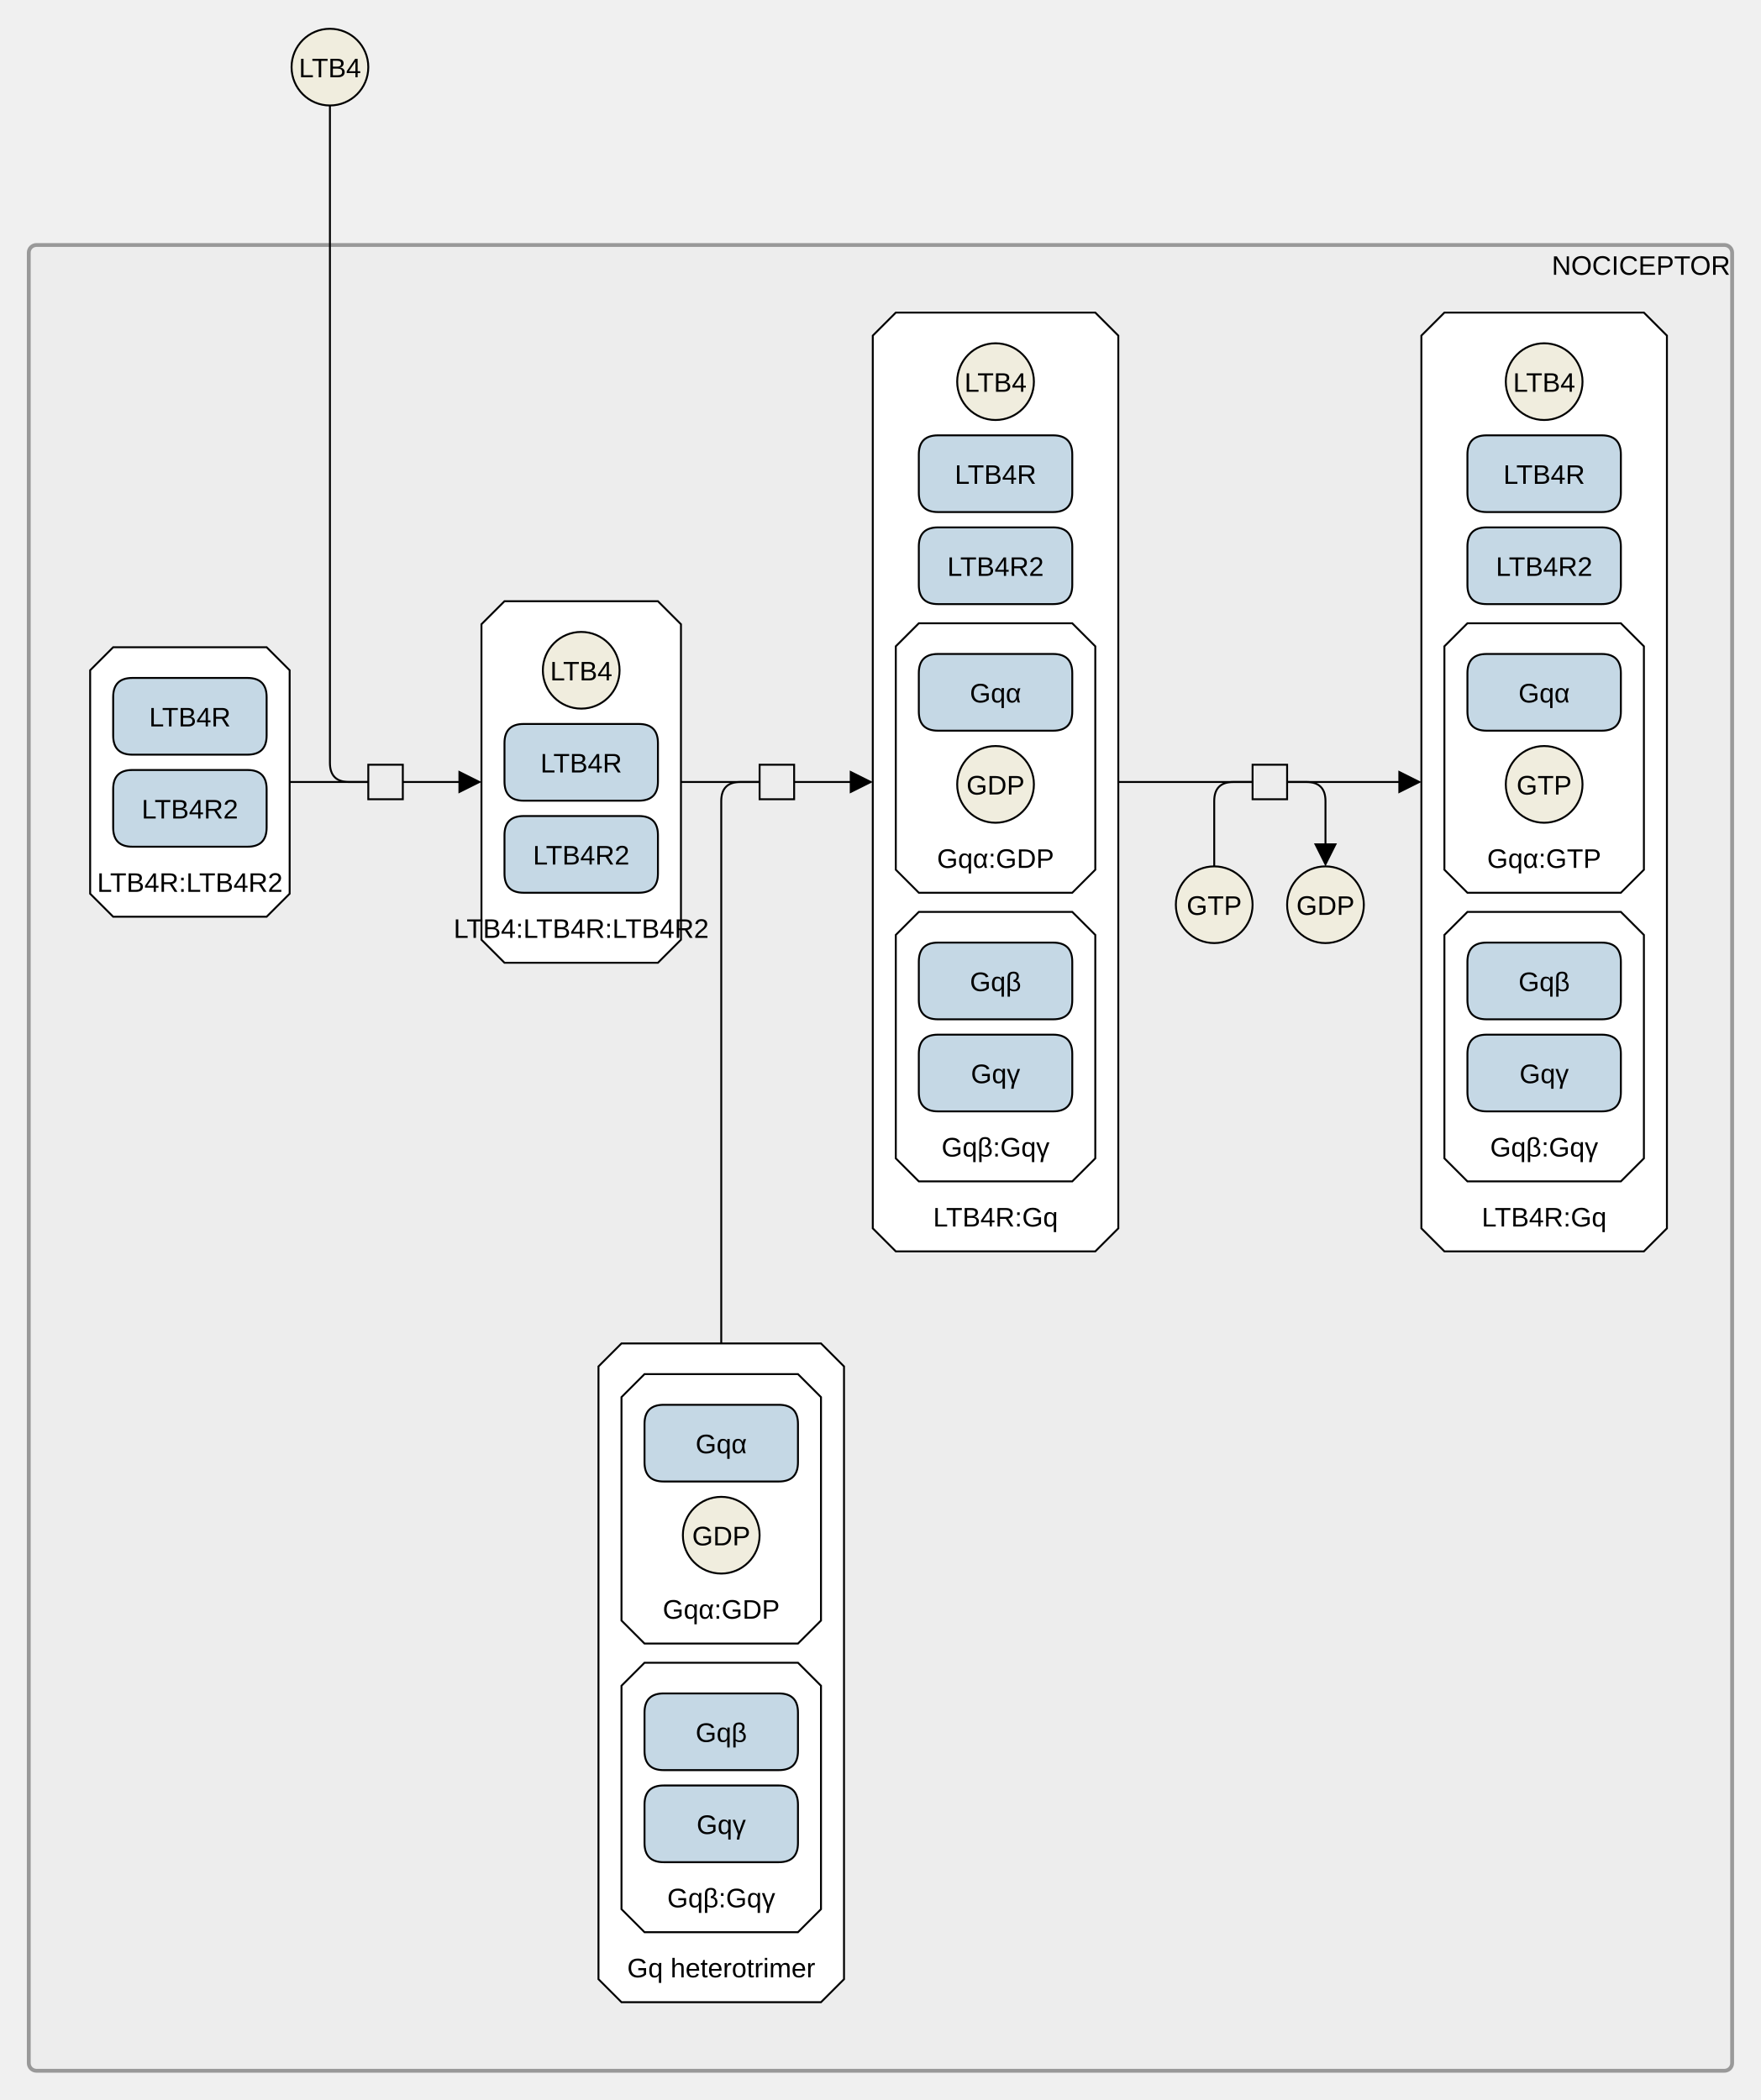
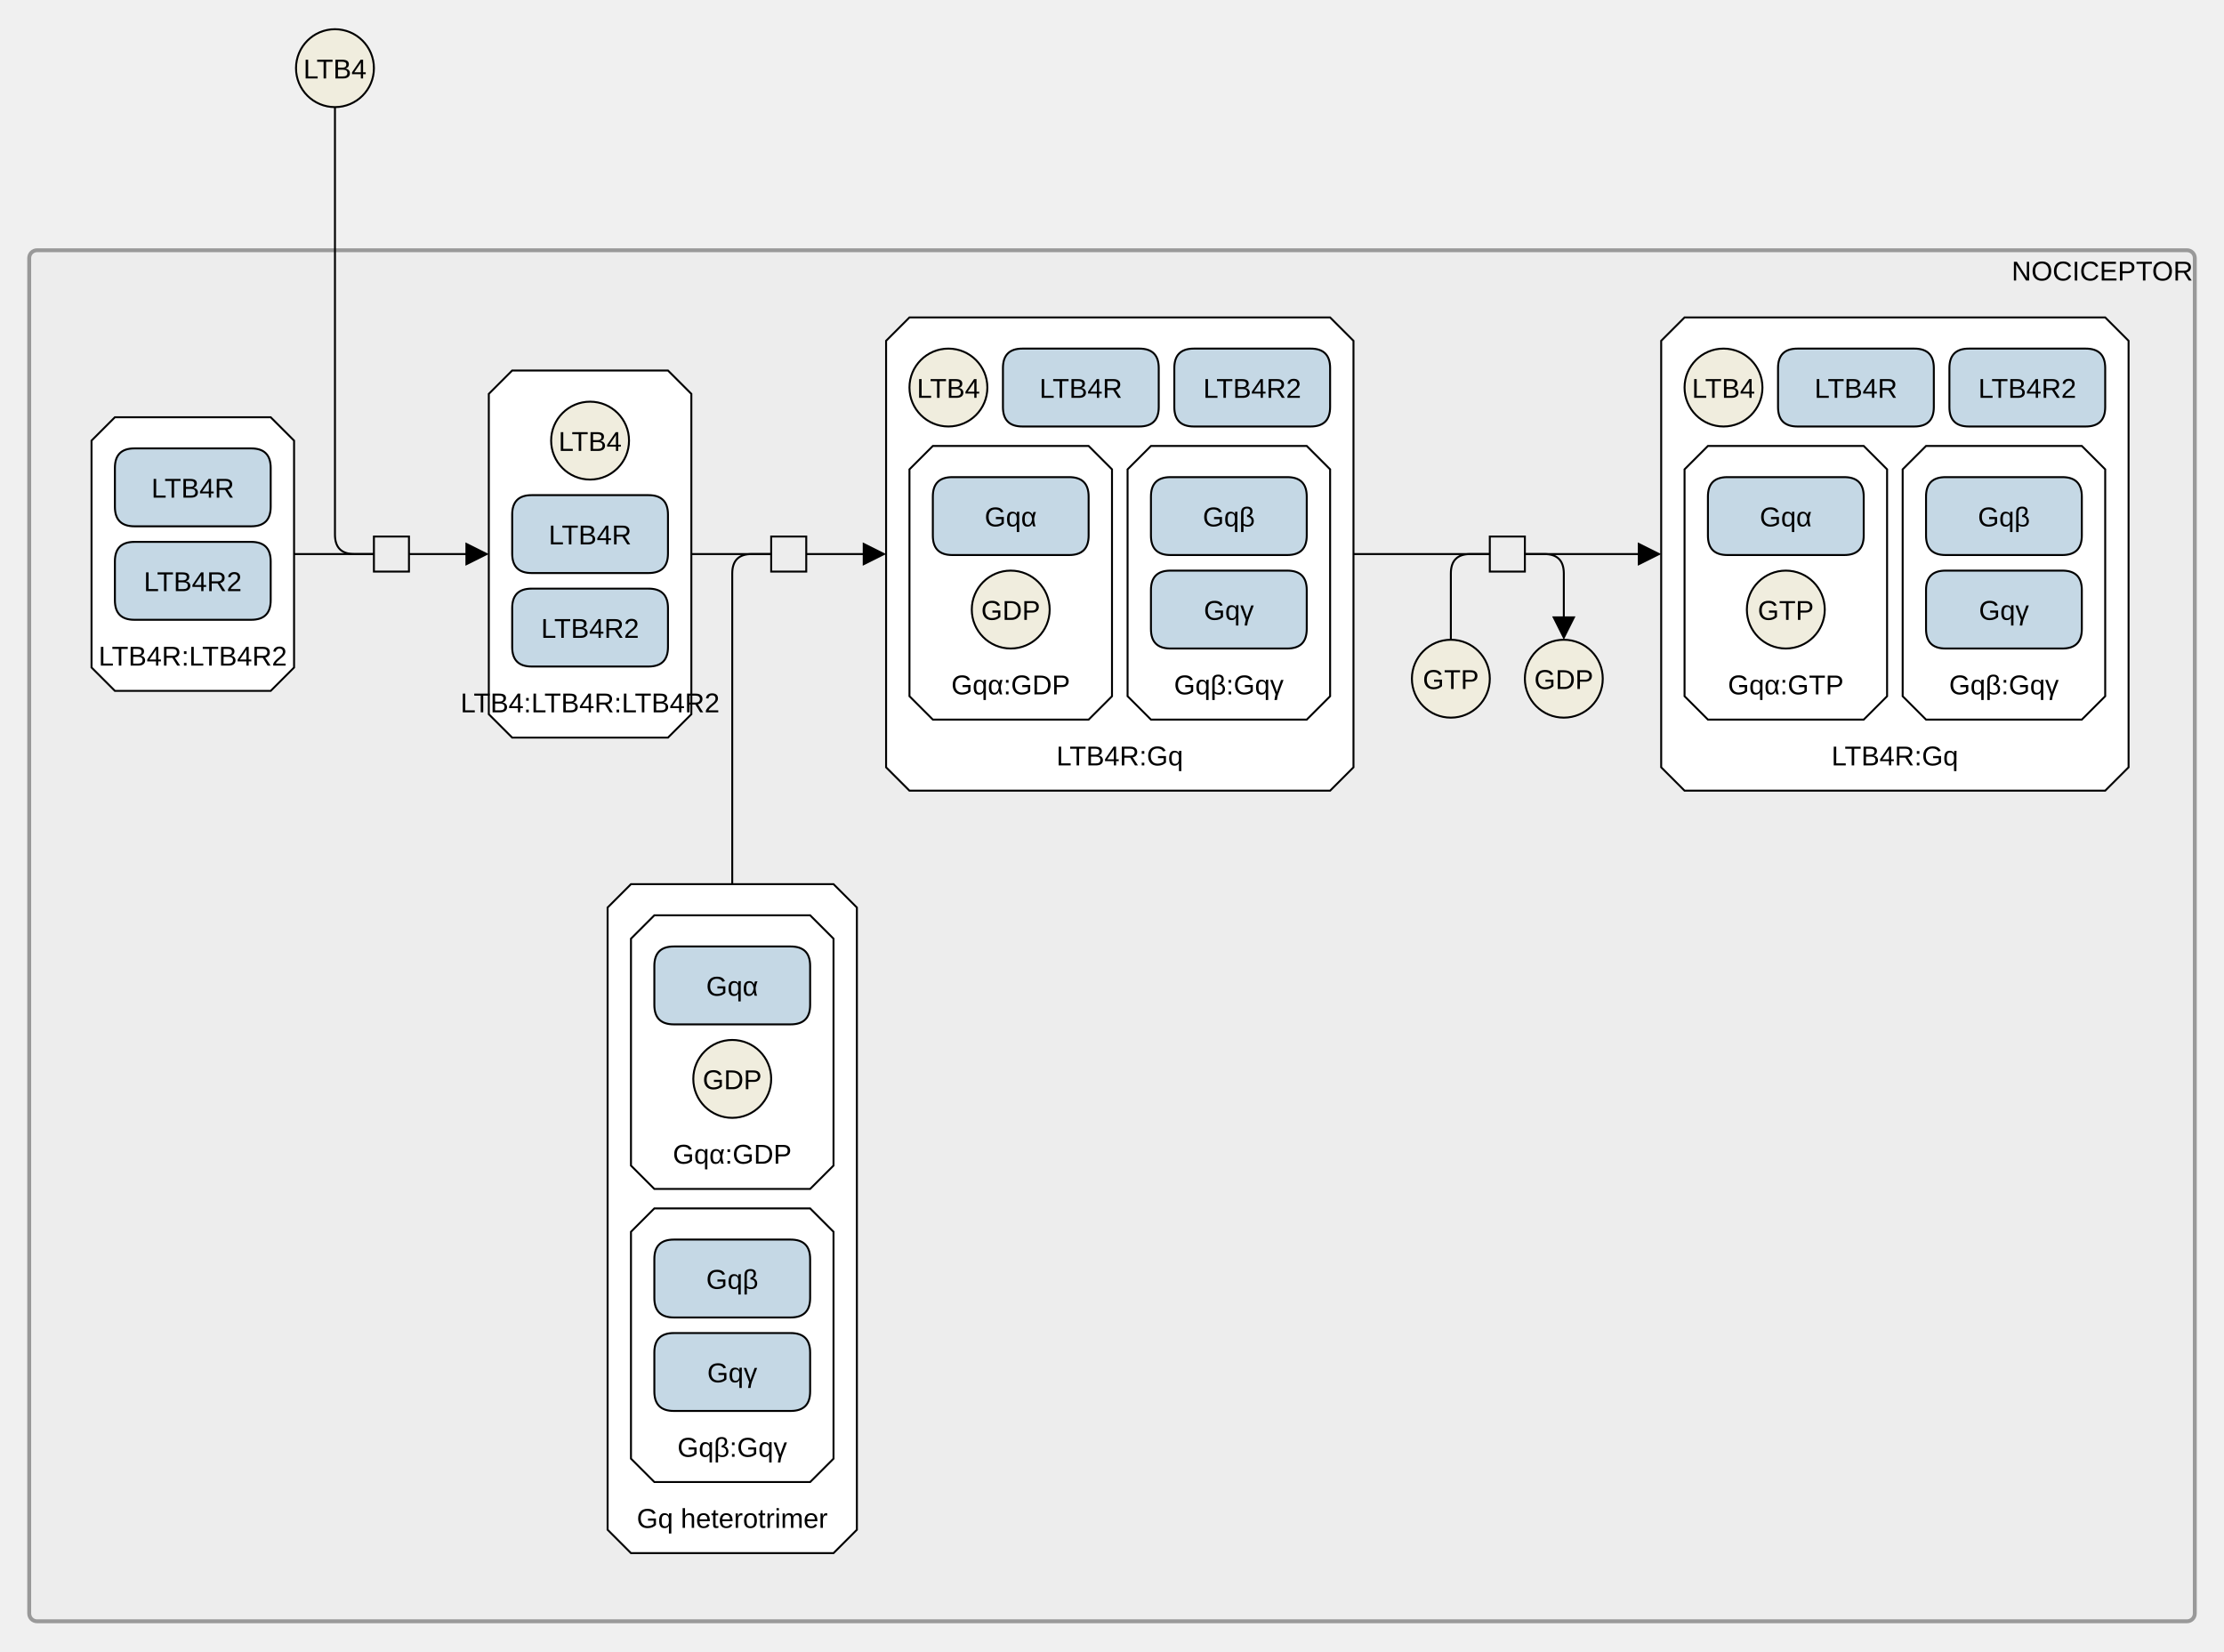
- <svg xmlns="http://www.w3.org/2000/svg" width="918" height="1095" viewBox="0 0 918 1095" stroke-linecap="butt" stroke-miterlimit="10">
+ <svg xmlns="http://www.w3.org/2000/svg" width="1142" height="848" viewBox="0 0 1142 848" stroke-linecap="butt" stroke-miterlimit="10">
  <g transform="translate(-25,-25)">
-     <path d="M40 156.75 C40 154.541 41.791 152.75 44 152.75 L924 152.75 C926.209 152.75 928 154.541 928 156.75 L928 1100.75 C928 1102.959 926.209 1104.75 924 1104.75 L44 1104.75 C41.791 1104.75 40 1102.959 40 1100.75 Z" fill="#999999" fill-opacity="0.031" stroke="none" />
-     <path d="M40 156.75 C40 154.541 41.791 152.75 44 152.75 L924 152.75 C926.209 152.75 928 154.541 928 156.75 L928 1100.75 C928 1102.959 926.209 1104.75 924 1104.75 L44 1104.75 C41.791 1104.75 40 1102.959 40 1100.75 Z" fill="none" stroke="#999999" stroke-width="2" />
-     <text x="880.5" y="168.291" text-anchor="middle" font-family="'Dialog', Arial, Helvetica, sans-serif" font-size="14" fill="#000000" stroke="none" xml:space="preserve">NOCICEPTOR</text>
-     <path d="M778 188 L882 188 L894 200 L894 665.5 L882 677.5 L778 677.5 L766 665.5 L766 200 Z" fill="#FFFFFF" stroke="none" />
-     <path d="M778 188 L882 188 L894 200 L894 665.5 L882 677.5 L778 677.5 L766 665.5 L766 200 Z" fill="none" stroke="#000000" />
-     <text x="830" y="664.541" text-anchor="middle" font-family="'Dialog', Arial, Helvetica, sans-serif" font-size="14" fill="#000000" stroke="none" xml:space="preserve">LTB4R:Gq</text>
-     <path d="M790 262 Q790 252 800 252 L860 252 Q870 252 870 262 L870 282 Q870 292 860 292 L800 292 Q790 292 790 282 Z" fill="#C5D8E5" stroke="none" />
-     <path d="M790 262 Q790 252 800 252 L860 252 Q870 252 870 262 L870 282 Q870 292 860 292 L800 292 Q790 292 790 282 Z" fill="none" stroke="#000000" />
-     <text x="830" y="277.291" text-anchor="middle" font-family="'Dialog', Arial, Helvetica, sans-serif" font-size="14" fill="#000000" stroke="none" xml:space="preserve">LTB4R</text>
-     <path d="M790 310 Q790 300 800 300 L860 300 Q870 300 870 310 L870 330 Q870 340 860 340 L800 340 Q790 340 790 330 Z" fill="#C5D8E5" stroke="none" />
-     <path d="M790 310 Q790 300 800 300 L860 300 Q870 300 870 310 L870 330 Q870 340 860 340 L800 340 Q790 340 790 330 Z" fill="none" stroke="#000000" />
-     <text x="830" y="325.291" text-anchor="middle" font-family="'Dialog', Arial, Helvetica, sans-serif" font-size="14" fill="#000000" stroke="none" xml:space="preserve">LTB4R2</text>
-     <path d="M810 224 C810 212.954 818.954 204 830 204 L830 204 C841.046 204 850 212.954 850 224 L850 224 C850 235.046 841.046 244 830 244 L830 244 C818.954 244 810 235.046 810 224 Z" fill="#F0EDDE" stroke="none" />
-     <path d="M810 224 C810 212.954 818.954 204 830 204 L830 204 C841.046 204 850 212.954 850 224 L850 224 C850 235.046 841.046 244 830 244 L830 244 C818.954 244 810 235.046 810 224 Z" fill="none" stroke="#000000" />
-     <text x="830" y="229.291" text-anchor="middle" font-family="'Dialog', Arial, Helvetica, sans-serif" font-size="14" fill="#000000" stroke="none" xml:space="preserve">LTB4</text>
-     <path d="M790 500.5 L870 500.5 L882 512.5 L882 629 L870 641 L790 641 L778 629 L778 512.5 Z" fill="#FFFFFF" stroke="none" />
-     <path d="M790 500.5 L870 500.5 L882 512.5 L882 629 L870 641 L790 641 L778 629 L778 512.5 Z" fill="none" stroke="#000000" />
-     <text x="830" y="628.041" text-anchor="middle" font-family="'Dialog', Arial, Helvetica, sans-serif" font-size="14" fill="#000000" stroke="none" xml:space="preserve">Gqβ:Gqγ</text>
-     <path d="M790 526.5 Q790 516.5 800 516.5 L860 516.5 Q870 516.5 870 526.5 L870 546.5 Q870 556.5 860 556.5 L800 556.5 Q790 556.5 790 546.5 Z" fill="#C5D8E5" stroke="none" />
-     <path d="M790 526.5 Q790 516.5 800 516.5 L860 516.5 Q870 516.5 870 526.5 L870 546.5 Q870 556.5 860 556.5 L800 556.5 Q790 556.5 790 546.5 Z" fill="none" stroke="#000000" />
-     <text x="830" y="541.791" text-anchor="middle" font-family="'Dialog', Arial, Helvetica, sans-serif" font-size="14" fill="#000000" stroke="none" xml:space="preserve">Gqβ</text>
-     <path d="M790 574.5 Q790 564.5 800 564.5 L860 564.5 Q870 564.5 870 574.5 L870 594.5 Q870 604.5 860 604.5 L800 604.5 Q790 604.5 790 594.5 Z" fill="#C5D8E5" stroke="none" />
-     <path d="M790 574.5 Q790 564.5 800 564.5 L860 564.5 Q870 564.5 870 574.5 L870 594.5 Q870 604.5 860 604.5 L800 604.5 Q790 604.5 790 594.5 Z" fill="none" stroke="#000000" />
-     <text x="830" y="589.791" text-anchor="middle" font-family="'Dialog', Arial, Helvetica, sans-serif" font-size="14" fill="#000000" stroke="none" xml:space="preserve">Gqγ</text>
-     <path d="M790 350 L870 350 L882 362 L882 478.5 L870 490.5 L790 490.5 L778 478.5 L778 362 Z" fill="#FFFFFF" stroke="none" />
-     <path d="M790 350 L870 350 L882 362 L882 478.5 L870 490.5 L790 490.5 L778 478.5 L778 362 Z" fill="none" stroke="#000000" />
-     <text x="830" y="477.541" text-anchor="middle" font-family="'Dialog', Arial, Helvetica, sans-serif" font-size="14" fill="#000000" stroke="none" xml:space="preserve">Gqα:GTP</text>
-     <path d="M790 376 Q790 366 800 366 L860 366 Q870 366 870 376 L870 396 Q870 406 860 406 L800 406 Q790 406 790 396 Z" fill="#C5D8E5" stroke="none" />
-     <path d="M790 376 Q790 366 800 366 L860 366 Q870 366 870 376 L870 396 Q870 406 860 406 L800 406 Q790 406 790 396 Z" fill="none" stroke="#000000" />
-     <text x="830" y="391.291" text-anchor="middle" font-family="'Dialog', Arial, Helvetica, sans-serif" font-size="14" fill="#000000" stroke="none" xml:space="preserve">Gqα</text>
-     <path d="M810 434 C810 422.954 818.954 414 830 414 L830 414 C841.046 414 850 422.954 850 434 L850 434 C850 445.046 841.046 454 830 454 L830 454 C818.954 454 810 445.046 810 434 Z" fill="#F0EDDE" stroke="none" />
-     <path d="M810 434 C810 422.954 818.954 414 830 414 L830 414 C841.046 414 850 422.954 850 434 L850 434 C850 445.046 841.046 454 830 454 L830 454 C818.954 454 810 445.046 810 434 Z" fill="none" stroke="#000000" />
-     <text x="830" y="439.291" text-anchor="middle" font-family="'Dialog', Arial, Helvetica, sans-serif" font-size="14" fill="#000000" stroke="none" xml:space="preserve">GTP</text>
-     <path d="M492 188 L596 188 L608 200 L608 665.5 L596 677.5 L492 677.5 L480 665.5 L480 200 Z" fill="#FFFFFF" stroke="none" />
-     <path d="M492 188 L596 188 L608 200 L608 665.5 L596 677.5 L492 677.5 L480 665.5 L480 200 Z" fill="none" stroke="#000000" />
-     <text x="544" y="664.541" text-anchor="middle" font-family="'Dialog', Arial, Helvetica, sans-serif" font-size="14" fill="#000000" stroke="none" xml:space="preserve">LTB4R:Gq</text>
-     <path d="M504 262 Q504 252 514 252 L574 252 Q584 252 584 262 L584 282 Q584 292 574 292 L514 292 Q504 292 504 282 Z" fill="#C5D8E5" stroke="none" />
-     <path d="M504 262 Q504 252 514 252 L574 252 Q584 252 584 262 L584 282 Q584 292 574 292 L514 292 Q504 292 504 282 Z" fill="none" stroke="#000000" />
-     <text x="544" y="277.291" text-anchor="middle" font-family="'Dialog', Arial, Helvetica, sans-serif" font-size="14" fill="#000000" stroke="none" xml:space="preserve">LTB4R</text>
-     <path d="M504 310 Q504 300 514 300 L574 300 Q584 300 584 310 L584 330 Q584 340 574 340 L514 340 Q504 340 504 330 Z" fill="#C5D8E5" stroke="none" />
-     <path d="M504 310 Q504 300 514 300 L574 300 Q584 300 584 310 L584 330 Q584 340 574 340 L514 340 Q504 340 504 330 Z" fill="none" stroke="#000000" />
-     <text x="544" y="325.291" text-anchor="middle" font-family="'Dialog', Arial, Helvetica, sans-serif" font-size="14" fill="#000000" stroke="none" xml:space="preserve">LTB4R2</text>
-     <path d="M524 224 C524 212.954 532.954 204 544 204 L544 204 C555.046 204 564 212.954 564 224 L564 224 C564 235.046 555.046 244 544 244 L544 244 C532.954 244 524 235.046 524 224 Z" fill="#F0EDDE" stroke="none" />
-     <path d="M524 224 C524 212.954 532.954 204 544 204 L544 204 C555.046 204 564 212.954 564 224 L564 224 C564 235.046 555.046 244 544 244 L544 244 C532.954 244 524 235.046 524 224 Z" fill="none" stroke="#000000" />
-     <text x="544" y="229.291" text-anchor="middle" font-family="'Dialog', Arial, Helvetica, sans-serif" font-size="14" fill="#000000" stroke="none" xml:space="preserve">LTB4</text>
-     <path d="M504 350 L584 350 L596 362 L596 478.5 L584 490.5 L504 490.5 L492 478.5 L492 362 Z" fill="#FFFFFF" stroke="none" />
-     <path d="M504 350 L584 350 L596 362 L596 478.5 L584 490.5 L504 490.5 L492 478.5 L492 362 Z" fill="none" stroke="#000000" />
-     <text x="544" y="477.541" text-anchor="middle" font-family="'Dialog', Arial, Helvetica, sans-serif" font-size="14" fill="#000000" stroke="none" xml:space="preserve">Gqα:GDP</text>
-     <path d="M504 376 Q504 366 514 366 L574 366 Q584 366 584 376 L584 396 Q584 406 574 406 L514 406 Q504 406 504 396 Z" fill="#C5D8E5" stroke="none" />
-     <path d="M504 376 Q504 366 514 366 L574 366 Q584 366 584 376 L584 396 Q584 406 574 406 L514 406 Q504 406 504 396 Z" fill="none" stroke="#000000" />
-     <text x="544" y="391.291" text-anchor="middle" font-family="'Dialog', Arial, Helvetica, sans-serif" font-size="14" fill="#000000" stroke="none" xml:space="preserve">Gqα</text>
-     <path d="M524 434 C524 422.954 532.954 414 544 414 L544 414 C555.046 414 564 422.954 564 434 L564 434 C564 445.046 555.046 454 544 454 L544 454 C532.954 454 524 445.046 524 434 Z" fill="#F0EDDE" stroke="none" />
-     <path d="M524 434 C524 422.954 532.954 414 544 414 L544 414 C555.046 414 564 422.954 564 434 L564 434 C564 445.046 555.046 454 544 454 L544 454 C532.954 454 524 445.046 524 434 Z" fill="none" stroke="#000000" />
-     <text x="544" y="439.291" text-anchor="middle" font-family="'Dialog', Arial, Helvetica, sans-serif" font-size="14" fill="#000000" stroke="none" xml:space="preserve">GDP</text>
-     <path d="M504 500.5 L584 500.5 L596 512.5 L596 629 L584 641 L504 641 L492 629 L492 512.5 Z" fill="#FFFFFF" stroke="none" />
-     <path d="M504 500.5 L584 500.5 L596 512.5 L596 629 L584 641 L504 641 L492 629 L492 512.5 Z" fill="none" stroke="#000000" />
-     <text x="544" y="628.041" text-anchor="middle" font-family="'Dialog', Arial, Helvetica, sans-serif" font-size="14" fill="#000000" stroke="none" xml:space="preserve">Gqβ:Gqγ</text>
-     <path d="M504 526.5 Q504 516.5 514 516.5 L574 516.5 Q584 516.5 584 526.5 L584 546.5 Q584 556.5 574 556.5 L514 556.5 Q504 556.5 504 546.5 Z" fill="#C5D8E5" stroke="none" />
-     <path d="M504 526.5 Q504 516.5 514 516.5 L574 516.5 Q584 516.5 584 526.5 L584 546.5 Q584 556.5 574 556.5 L514 556.5 Q504 556.5 504 546.5 Z" fill="none" stroke="#000000" />
-     <text x="544" y="541.791" text-anchor="middle" font-family="'Dialog', Arial, Helvetica, sans-serif" font-size="14" fill="#000000" stroke="none" xml:space="preserve">Gqβ</text>
-     <path d="M504 574.5 Q504 564.5 514 564.5 L574 564.5 Q584 564.5 584 574.5 L584 594.5 Q584 604.5 574 604.5 L514 604.5 Q504 604.5 504 594.5 Z" fill="#C5D8E5" stroke="none" />
-     <path d="M504 574.5 Q504 564.5 514 564.5 L574 564.5 Q584 564.5 584 574.5 L584 594.5 Q584 604.5 574 604.5 L514 604.5 Q504 604.5 504 594.5 Z" fill="none" stroke="#000000" />
-     <text x="544" y="589.791" text-anchor="middle" font-family="'Dialog', Arial, Helvetica, sans-serif" font-size="14" fill="#000000" stroke="none" xml:space="preserve">Gqγ</text>
-     <path d="M288 338.5 L368 338.5 L380 350.5 L380 515 L368 527 L288 527 L276 515 L276 350.5 Z" fill="#FFFFFF" stroke="none" />
-     <path d="M288 338.5 L368 338.5 L380 350.5 L380 515 L368 527 L288 527 L276 515 L276 350.5 Z" fill="none" stroke="#000000" />
-     <text x="328" y="514.041" text-anchor="middle" font-family="'Dialog', Arial, Helvetica, sans-serif" font-size="14" fill="#000000" stroke="none" xml:space="preserve">LTB4:LTB4R:LTB4R2</text>
-     <path d="M288 412.5 Q288 402.5 298 402.5 L358 402.5 Q368 402.5 368 412.5 L368 432.5 Q368 442.5 358 442.5 L298 442.5 Q288 442.5 288 432.5 Z" fill="#C5D8E5" stroke="none" />
-     <path d="M288 412.5 Q288 402.5 298 402.5 L358 402.5 Q368 402.5 368 412.5 L368 432.5 Q368 442.5 358 442.5 L298 442.5 Q288 442.5 288 432.5 Z" fill="none" stroke="#000000" />
-     <text x="328" y="427.791" text-anchor="middle" font-family="'Dialog', Arial, Helvetica, sans-serif" font-size="14" fill="#000000" stroke="none" xml:space="preserve">LTB4R</text>
-     <path d="M288 460.5 Q288 450.5 298 450.5 L358 450.5 Q368 450.5 368 460.5 L368 480.5 Q368 490.5 358 490.5 L298 490.5 Q288 490.5 288 480.5 Z" fill="#C5D8E5" stroke="none" />
-     <path d="M288 460.5 Q288 450.5 298 450.5 L358 450.5 Q368 450.5 368 460.5 L368 480.5 Q368 490.5 358 490.5 L298 490.5 Q288 490.5 288 480.5 Z" fill="none" stroke="#000000" />
-     <text x="328" y="475.791" text-anchor="middle" font-family="'Dialog', Arial, Helvetica, sans-serif" font-size="14" fill="#000000" stroke="none" xml:space="preserve">LTB4R2</text>
-     <path d="M308 374.5 C308 363.454 316.954 354.5 328 354.5 L328 354.5 C339.046 354.5 348 363.454 348 374.5 L348 374.5 C348 385.546 339.046 394.5 328 394.5 L328 394.5 C316.954 394.5 308 385.546 308 374.5 Z" fill="#F0EDDE" stroke="none" />
-     <path d="M308 374.5 C308 363.454 316.954 354.5 328 354.5 L328 354.5 C339.046 354.5 348 363.454 348 374.5 L348 374.5 C348 385.546 339.046 394.5 328 394.5 L328 394.5 C316.954 394.5 308 385.546 308 374.5 Z" fill="none" stroke="#000000" />
-     <text x="328" y="379.791" text-anchor="middle" font-family="'Dialog', Arial, Helvetica, sans-serif" font-size="14" fill="#000000" stroke="none" xml:space="preserve">LTB4</text>
-     <path d="M349 725.5 L453 725.5 L465 737.5 L465 1057 L453 1069 L349 1069 L337 1057 L337 737.5 Z" fill="#FFFFFF" stroke="none" />
-     <path d="M349 725.5 L453 725.5 L465 737.5 L465 1057 L453 1069 L349 1069 L337 1057 L337 737.5 Z" fill="none" stroke="#000000" />
-     <text x="401" y="1056.041" text-anchor="middle" font-family="'Dialog', Arial, Helvetica, sans-serif" font-size="14" fill="#000000" stroke="none" xml:space="preserve">Gq heterotrimer</text>
-     <path d="M361 892 L441 892 L453 904 L453 1020.5 L441 1032.5 L361 1032.5 L349 1020.5 L349 904 Z" fill="#FFFFFF" stroke="none" />
-     <path d="M361 892 L441 892 L453 904 L453 1020.5 L441 1032.5 L361 1032.5 L349 1020.5 L349 904 Z" fill="none" stroke="#000000" />
-     <text x="401" y="1019.541" text-anchor="middle" font-family="'Dialog', Arial, Helvetica, sans-serif" font-size="14" fill="#000000" stroke="none" xml:space="preserve">Gqβ:Gqγ</text>
-     <path d="M361 918 Q361 908 371 908 L431 908 Q441 908 441 918 L441 938 Q441 948 431 948 L371 948 Q361 948 361 938 Z" fill="#C5D8E5" stroke="none" />
-     <path d="M361 918 Q361 908 371 908 L431 908 Q441 908 441 918 L441 938 Q441 948 431 948 L371 948 Q361 948 361 938 Z" fill="none" stroke="#000000" />
-     <text x="401" y="933.291" text-anchor="middle" font-family="'Dialog', Arial, Helvetica, sans-serif" font-size="14" fill="#000000" stroke="none" xml:space="preserve">Gqβ</text>
-     <path d="M361 966 Q361 956 371 956 L431 956 Q441 956 441 966 L441 986 Q441 996 431 996 L371 996 Q361 996 361 986 Z" fill="#C5D8E5" stroke="none" />
-     <path d="M361 966 Q361 956 371 956 L431 956 Q441 956 441 966 L441 986 Q441 996 431 996 L371 996 Q361 996 361 986 Z" fill="none" stroke="#000000" />
-     <text x="401" y="981.291" text-anchor="middle" font-family="'Dialog', Arial, Helvetica, sans-serif" font-size="14" fill="#000000" stroke="none" xml:space="preserve">Gqγ</text>
-     <path d="M361 741.5 L441 741.5 L453 753.5 L453 870 L441 882 L361 882 L349 870 L349 753.5 Z" fill="#FFFFFF" stroke="none" />
-     <path d="M361 741.5 L441 741.5 L453 753.5 L453 870 L441 882 L361 882 L349 870 L349 753.5 Z" fill="none" stroke="#000000" />
-     <text x="401" y="869.041" text-anchor="middle" font-family="'Dialog', Arial, Helvetica, sans-serif" font-size="14" fill="#000000" stroke="none" xml:space="preserve">Gqα:GDP</text>
-     <path d="M361 767.5 Q361 757.5 371 757.5 L431 757.5 Q441 757.5 441 767.5 L441 787.5 Q441 797.5 431 797.5 L371 797.5 Q361 797.5 361 787.5 Z" fill="#C5D8E5" stroke="none" />
-     <path d="M361 767.5 Q361 757.5 371 757.5 L431 757.5 Q441 757.5 441 767.5 L441 787.5 Q441 797.5 431 797.5 L371 797.5 Q361 797.5 361 787.5 Z" fill="none" stroke="#000000" />
-     <text x="401" y="782.791" text-anchor="middle" font-family="'Dialog', Arial, Helvetica, sans-serif" font-size="14" fill="#000000" stroke="none" xml:space="preserve">Gqα</text>
-     <path d="M381 825.5 C381 814.454 389.954 805.5 401 805.5 L401 805.5 C412.046 805.5 421 814.454 421 825.5 L421 825.5 C421 836.546 412.046 845.5 401 845.5 L401 845.5 C389.954 845.5 381 836.546 381 825.5 Z" fill="#F0EDDE" stroke="none" />
-     <path d="M381 825.5 C381 814.454 389.954 805.5 401 805.5 L401 805.5 C412.046 805.5 421 814.454 421 825.5 L421 825.5 C421 836.546 412.046 845.5 401 845.5 L401 845.5 C389.954 845.5 381 836.546 381 825.5 Z" fill="none" stroke="#000000" />
-     <text x="401" y="830.791" text-anchor="middle" font-family="'Dialog', Arial, Helvetica, sans-serif" font-size="14" fill="#000000" stroke="none" xml:space="preserve">GDP</text>
-     <path d="M84 362.5 L164 362.5 L176 374.5 L176 491 L164 503 L84 503 L72 491 L72 374.5 Z" fill="#FFFFFF" stroke="none" />
-     <path d="M84 362.5 L164 362.5 L176 374.5 L176 491 L164 503 L84 503 L72 491 L72 374.5 Z" fill="none" stroke="#000000" />
-     <text x="124" y="490.041" text-anchor="middle" font-family="'Dialog', Arial, Helvetica, sans-serif" font-size="14" fill="#000000" stroke="none" xml:space="preserve">LTB4R:LTB4R2</text>
-     <path d="M84 388.5 Q84 378.5 94 378.5 L154 378.5 Q164 378.5 164 388.5 L164 408.5 Q164 418.5 154 418.5 L94 418.5 Q84 418.5 84 408.5 Z" fill="#C5D8E5" stroke="none" />
-     <path d="M84 388.5 Q84 378.5 94 378.5 L154 378.5 Q164 378.5 164 388.5 L164 408.5 Q164 418.5 154 418.5 L94 418.5 Q84 418.5 84 408.5 Z" fill="none" stroke="#000000" />
-     <text x="124" y="403.791" text-anchor="middle" font-family="'Dialog', Arial, Helvetica, sans-serif" font-size="14" fill="#000000" stroke="none" xml:space="preserve">LTB4R</text>
-     <path d="M84 436.5 Q84 426.5 94 426.5 L154 426.5 Q164 426.5 164 436.5 L164 456.5 Q164 466.5 154 466.5 L94 466.5 Q84 466.5 84 456.5 Z" fill="#C5D8E5" stroke="none" />
-     <path d="M84 436.5 Q84 426.5 94 426.5 L154 426.5 Q164 426.5 164 436.5 L164 456.5 Q164 466.5 154 466.5 L94 466.5 Q84 466.5 84 456.5 Z" fill="none" stroke="#000000" />
-     <text x="124" y="451.791" text-anchor="middle" font-family="'Dialog', Arial, Helvetica, sans-serif" font-size="14" fill="#000000" stroke="none" xml:space="preserve">LTB4R2</text>
-     <path d="M696 496.75 C696 485.704 704.954 476.75 716 476.75 L716 476.75 C727.046 476.75 736 485.704 736 496.75 L736 496.75 C736 507.796 727.046 516.75 716 516.75 L716 516.75 C704.954 516.75 696 507.796 696 496.75 Z" fill="#F0EDDE" stroke="none" />
-     <path d="M696 496.75 C696 485.704 704.954 476.75 716 476.75 L716 476.75 C727.046 476.75 736 485.704 736 496.75 L736 496.75 C736 507.796 727.046 516.75 716 516.75 L716 516.75 C704.954 516.75 696 507.796 696 496.75 Z" fill="none" stroke="#000000" />
-     <text x="716" y="502.041" text-anchor="middle" font-family="'Dialog', Arial, Helvetica, sans-serif" font-size="14" fill="#000000" stroke="none" xml:space="preserve">GDP</text>
-     <path d="M638 496.75 C638 485.704 646.954 476.75 658 476.75 L658 476.75 C669.046 476.75 678 485.704 678 496.75 L678 496.75 C678 507.796 669.046 516.75 658 516.75 L658 516.75 C646.954 516.75 638 507.796 638 496.75 Z" fill="#F0EDDE" stroke="none" />
-     <path d="M638 496.75 C638 485.704 646.954 476.75 658 476.75 L658 476.75 C669.046 476.75 678 485.704 678 496.75 L678 496.75 C678 507.796 669.046 516.75 658 516.75 L658 516.75 C646.954 516.75 638 507.796 638 496.75 Z" fill="none" stroke="#000000" />
-     <text x="658" y="502.041" text-anchor="middle" font-family="'Dialog', Arial, Helvetica, sans-serif" font-size="14" fill="#000000" stroke="none" xml:space="preserve">GTP</text>
-     <path d="M217 423.75 L235 423.75 L235 441.75 L217 441.75 Z" fill="none" stroke="#000000" />
-     <path d="M421 423.75 L439 423.75 L439 441.75 L421 441.75 Z" fill="none" stroke="#000000" />
-     <path d="M678 423.75 L696 423.75 L696 441.75 L678 441.75 Z" fill="none" stroke="#000000" />
+     <path d="M40 157.5 C40 155.291 41.791 153.5 44 153.5 L1148 153.5 C1150.209 153.5 1152 155.291 1152 157.5 L1152 853.5 C1152 855.709 1150.209 857.5 1148 857.5 L44 857.5 C41.791 857.5 40 855.709 40 853.5 Z" fill="#999999" fill-opacity="0.031" stroke="none" />
+     <path d="M40 157.5 C40 155.291 41.791 153.5 44 153.5 L1148 153.5 C1150.209 153.5 1152 155.291 1152 157.5 L1152 853.5 C1152 855.709 1150.209 857.5 1148 857.5 L44 857.5 C41.791 857.5 40 855.709 40 853.5 Z" fill="none" stroke="#999999" stroke-width="2" />
+     <text x="1104.5" y="169.041" text-anchor="middle" font-family="'Dialog', Arial, Helvetica, sans-serif" font-size="14" fill="#000000" stroke="none" xml:space="preserve">NOCICEPTOR</text>
+     <path d="M890 188 L1106 188 L1118 200 L1118 419 L1106 431 L890 431 L878 419 L878 200 Z" fill="#FFFFFF" stroke="none" />
+     <path d="M890 188 L1106 188 L1118 200 L1118 419 L1106 431 L890 431 L878 419 L878 200 Z" fill="none" stroke="#000000" />
+     <text x="998" y="418.041" text-anchor="middle" font-family="'Dialog', Arial, Helvetica, sans-serif" font-size="14" fill="#000000" stroke="none" xml:space="preserve">LTB4R:Gq</text>
+     <path d="M938 214 Q938 204 948 204 L1008 204 Q1018 204 1018 214 L1018 234 Q1018 244 1008 244 L948 244 Q938 244 938 234 Z" fill="#C5D8E5" stroke="none" />
+     <path d="M938 214 Q938 204 948 204 L1008 204 Q1018 204 1018 214 L1018 234 Q1018 244 1008 244 L948 244 Q938 244 938 234 Z" fill="none" stroke="#000000" />
+     <text x="978" y="229.291" text-anchor="middle" font-family="'Dialog', Arial, Helvetica, sans-serif" font-size="14" fill="#000000" stroke="none" xml:space="preserve">LTB4R</text>
+     <path d="M1026 214 Q1026 204 1036 204 L1096 204 Q1106 204 1106 214 L1106 234 Q1106 244 1096 244 L1036 244 Q1026 244 1026 234 Z" fill="#C5D8E5" stroke="none" />
+     <path d="M1026 214 Q1026 204 1036 204 L1096 204 Q1106 204 1106 214 L1106 234 Q1106 244 1096 244 L1036 244 Q1026 244 1026 234 Z" fill="none" stroke="#000000" />
+     <text x="1066" y="229.291" text-anchor="middle" font-family="'Dialog', Arial, Helvetica, sans-serif" font-size="14" fill="#000000" stroke="none" xml:space="preserve">LTB4R2</text>
+     <path d="M890 224 C890 212.954 898.954 204 910 204 L910 204 C921.046 204 930 212.954 930 224 L930 224 C930 235.046 921.046 244 910 244 L910 244 C898.954 244 890 235.046 890 224 Z" fill="#F0EDDE" stroke="none" />
+     <path d="M890 224 C890 212.954 898.954 204 910 204 L910 204 C921.046 204 930 212.954 930 224 L930 224 C930 235.046 921.046 244 910 244 L910 244 C898.954 244 890 235.046 890 224 Z" fill="none" stroke="#000000" />
+     <text x="910" y="229.291" text-anchor="middle" font-family="'Dialog', Arial, Helvetica, sans-serif" font-size="14" fill="#000000" stroke="none" xml:space="preserve">LTB4</text>
+     <path d="M1014 254 L1094 254 L1106 266 L1106 382.5 L1094 394.5 L1014 394.5 L1002 382.5 L1002 266 Z" fill="#FFFFFF" stroke="none" />
+     <path d="M1014 254 L1094 254 L1106 266 L1106 382.5 L1094 394.5 L1014 394.5 L1002 382.5 L1002 266 Z" fill="none" stroke="#000000" />
+     <text x="1054" y="381.541" text-anchor="middle" font-family="'Dialog', Arial, Helvetica, sans-serif" font-size="14" fill="#000000" stroke="none" xml:space="preserve">Gqβ:Gqγ</text>
+     <path d="M1014 280 Q1014 270 1024 270 L1084 270 Q1094 270 1094 280 L1094 300 Q1094 310 1084 310 L1024 310 Q1014 310 1014 300 Z" fill="#C5D8E5" stroke="none" />
+     <path d="M1014 280 Q1014 270 1024 270 L1084 270 Q1094 270 1094 280 L1094 300 Q1094 310 1084 310 L1024 310 Q1014 310 1014 300 Z" fill="none" stroke="#000000" />
+     <text x="1054" y="295.291" text-anchor="middle" font-family="'Dialog', Arial, Helvetica, sans-serif" font-size="14" fill="#000000" stroke="none" xml:space="preserve">Gqβ</text>
+     <path d="M1014 328 Q1014 318 1024 318 L1084 318 Q1094 318 1094 328 L1094 348 Q1094 358 1084 358 L1024 358 Q1014 358 1014 348 Z" fill="#C5D8E5" stroke="none" />
+     <path d="M1014 328 Q1014 318 1024 318 L1084 318 Q1094 318 1094 328 L1094 348 Q1094 358 1084 358 L1024 358 Q1014 358 1014 348 Z" fill="none" stroke="#000000" />
+     <text x="1054" y="343.291" text-anchor="middle" font-family="'Dialog', Arial, Helvetica, sans-serif" font-size="14" fill="#000000" stroke="none" xml:space="preserve">Gqγ</text>
+     <path d="M902 254 L982 254 L994 266 L994 382.5 L982 394.5 L902 394.5 L890 382.5 L890 266 Z" fill="#FFFFFF" stroke="none" />
+     <path d="M902 254 L982 254 L994 266 L994 382.5 L982 394.5 L902 394.5 L890 382.5 L890 266 Z" fill="none" stroke="#000000" />
+     <text x="942" y="381.541" text-anchor="middle" font-family="'Dialog', Arial, Helvetica, sans-serif" font-size="14" fill="#000000" stroke="none" xml:space="preserve">Gqα:GTP</text>
+     <path d="M902 280 Q902 270 912 270 L972 270 Q982 270 982 280 L982 300 Q982 310 972 310 L912 310 Q902 310 902 300 Z" fill="#C5D8E5" stroke="none" />
+     <path d="M902 280 Q902 270 912 270 L972 270 Q982 270 982 280 L982 300 Q982 310 972 310 L912 310 Q902 310 902 300 Z" fill="none" stroke="#000000" />
+     <text x="942" y="295.291" text-anchor="middle" font-family="'Dialog', Arial, Helvetica, sans-serif" font-size="14" fill="#000000" stroke="none" xml:space="preserve">Gqα</text>
+     <path d="M922 338 C922 326.954 930.954 318 942 318 L942 318 C953.046 318 962 326.954 962 338 L962 338 C962 349.046 953.046 358 942 358 L942 358 C930.954 358 922 349.046 922 338 Z" fill="#F0EDDE" stroke="none" />
+     <path d="M922 338 C922 326.954 930.954 318 942 318 L942 318 C953.046 318 962 326.954 962 338 L962 338 C962 349.046 953.046 358 942 358 L942 358 C930.954 358 922 349.046 922 338 Z" fill="none" stroke="#000000" />
+     <text x="942" y="343.291" text-anchor="middle" font-family="'Dialog', Arial, Helvetica, sans-serif" font-size="14" fill="#000000" stroke="none" xml:space="preserve">GTP</text>
+     <path d="M492 188 L708 188 L720 200 L720 419 L708 431 L492 431 L480 419 L480 200 Z" fill="#FFFFFF" stroke="none" />
+     <path d="M492 188 L708 188 L720 200 L720 419 L708 431 L492 431 L480 419 L480 200 Z" fill="none" stroke="#000000" />
+     <text x="600" y="418.041" text-anchor="middle" font-family="'Dialog', Arial, Helvetica, sans-serif" font-size="14" fill="#000000" stroke="none" xml:space="preserve">LTB4R:Gq</text>
+     <path d="M540 214 Q540 204 550 204 L610 204 Q620 204 620 214 L620 234 Q620 244 610 244 L550 244 Q540 244 540 234 Z" fill="#C5D8E5" stroke="none" />
+     <path d="M540 214 Q540 204 550 204 L610 204 Q620 204 620 214 L620 234 Q620 244 610 244 L550 244 Q540 244 540 234 Z" fill="none" stroke="#000000" />
+     <text x="580" y="229.291" text-anchor="middle" font-family="'Dialog', Arial, Helvetica, sans-serif" font-size="14" fill="#000000" stroke="none" xml:space="preserve">LTB4R</text>
+     <path d="M628 214 Q628 204 638 204 L698 204 Q708 204 708 214 L708 234 Q708 244 698 244 L638 244 Q628 244 628 234 Z" fill="#C5D8E5" stroke="none" />
+     <path d="M628 214 Q628 204 638 204 L698 204 Q708 204 708 214 L708 234 Q708 244 698 244 L638 244 Q628 244 628 234 Z" fill="none" stroke="#000000" />
+     <text x="668" y="229.291" text-anchor="middle" font-family="'Dialog', Arial, Helvetica, sans-serif" font-size="14" fill="#000000" stroke="none" xml:space="preserve">LTB4R2</text>
+     <path d="M492 224 C492 212.954 500.954 204 512 204 L512 204 C523.046 204 532 212.954 532 224 L532 224 C532 235.046 523.046 244 512 244 L512 244 C500.954 244 492 235.046 492 224 Z" fill="#F0EDDE" stroke="none" />
+     <path d="M492 224 C492 212.954 500.954 204 512 204 L512 204 C523.046 204 532 212.954 532 224 L532 224 C532 235.046 523.046 244 512 244 L512 244 C500.954 244 492 235.046 492 224 Z" fill="none" stroke="#000000" />
+     <text x="512" y="229.291" text-anchor="middle" font-family="'Dialog', Arial, Helvetica, sans-serif" font-size="14" fill="#000000" stroke="none" xml:space="preserve">LTB4</text>
+     <path d="M504 254 L584 254 L596 266 L596 382.5 L584 394.5 L504 394.5 L492 382.5 L492 266 Z" fill="#FFFFFF" stroke="none" />
+     <path d="M504 254 L584 254 L596 266 L596 382.5 L584 394.5 L504 394.5 L492 382.5 L492 266 Z" fill="none" stroke="#000000" />
+     <text x="544" y="381.541" text-anchor="middle" font-family="'Dialog', Arial, Helvetica, sans-serif" font-size="14" fill="#000000" stroke="none" xml:space="preserve">Gqα:GDP</text>
+     <path d="M504 280 Q504 270 514 270 L574 270 Q584 270 584 280 L584 300 Q584 310 574 310 L514 310 Q504 310 504 300 Z" fill="#C5D8E5" stroke="none" />
+     <path d="M504 280 Q504 270 514 270 L574 270 Q584 270 584 280 L584 300 Q584 310 574 310 L514 310 Q504 310 504 300 Z" fill="none" stroke="#000000" />
+     <text x="544" y="295.291" text-anchor="middle" font-family="'Dialog', Arial, Helvetica, sans-serif" font-size="14" fill="#000000" stroke="none" xml:space="preserve">Gqα</text>
+     <path d="M524 338 C524 326.954 532.954 318 544 318 L544 318 C555.046 318 564 326.954 564 338 L564 338 C564 349.046 555.046 358 544 358 L544 358 C532.954 358 524 349.046 524 338 Z" fill="#F0EDDE" stroke="none" />
+     <path d="M524 338 C524 326.954 532.954 318 544 318 L544 318 C555.046 318 564 326.954 564 338 L564 338 C564 349.046 555.046 358 544 358 L544 358 C532.954 358 524 349.046 524 338 Z" fill="none" stroke="#000000" />
+     <text x="544" y="343.291" text-anchor="middle" font-family="'Dialog', Arial, Helvetica, sans-serif" font-size="14" fill="#000000" stroke="none" xml:space="preserve">GDP</text>
+     <path d="M616 254 L696 254 L708 266 L708 382.5 L696 394.5 L616 394.5 L604 382.5 L604 266 Z" fill="#FFFFFF" stroke="none" />
+     <path d="M616 254 L696 254 L708 266 L708 382.5 L696 394.5 L616 394.5 L604 382.5 L604 266 Z" fill="none" stroke="#000000" />
+     <text x="656" y="381.541" text-anchor="middle" font-family="'Dialog', Arial, Helvetica, sans-serif" font-size="14" fill="#000000" stroke="none" xml:space="preserve">Gqβ:Gqγ</text>
+     <path d="M616 280 Q616 270 626 270 L686 270 Q696 270 696 280 L696 300 Q696 310 686 310 L626 310 Q616 310 616 300 Z" fill="#C5D8E5" stroke="none" />
+     <path d="M616 280 Q616 270 626 270 L686 270 Q696 270 696 280 L696 300 Q696 310 686 310 L626 310 Q616 310 616 300 Z" fill="none" stroke="#000000" />
+     <text x="656" y="295.291" text-anchor="middle" font-family="'Dialog', Arial, Helvetica, sans-serif" font-size="14" fill="#000000" stroke="none" xml:space="preserve">Gqβ</text>
+     <path d="M616 328 Q616 318 626 318 L686 318 Q696 318 696 328 L696 348 Q696 358 686 358 L626 358 Q616 358 616 348 Z" fill="#C5D8E5" stroke="none" />
+     <path d="M616 328 Q616 318 626 318 L686 318 Q696 318 696 328 L696 348 Q696 358 686 358 L626 358 Q616 358 616 348 Z" fill="none" stroke="#000000" />
+     <text x="656" y="343.291" text-anchor="middle" font-family="'Dialog', Arial, Helvetica, sans-serif" font-size="14" fill="#000000" stroke="none" xml:space="preserve">Gqγ</text>
+     <path d="M288 215.25 L368 215.25 L380 227.25 L380 391.75 L368 403.75 L288 403.75 L276 391.75 L276 227.25 Z" fill="#FFFFFF" stroke="none" />
+     <path d="M288 215.25 L368 215.25 L380 227.25 L380 391.75 L368 403.75 L288 403.75 L276 391.75 L276 227.25 Z" fill="none" stroke="#000000" />
+     <text x="328" y="390.791" text-anchor="middle" font-family="'Dialog', Arial, Helvetica, sans-serif" font-size="14" fill="#000000" stroke="none" xml:space="preserve">LTB4:LTB4R:LTB4R2</text>
+     <path d="M288 289.25 Q288 279.25 298 279.25 L358 279.25 Q368 279.25 368 289.25 L368 309.25 Q368 319.25 358 319.25 L298 319.25 Q288 319.25 288 309.25 Z" fill="#C5D8E5" stroke="none" />
+     <path d="M288 289.25 Q288 279.25 298 279.25 L358 279.25 Q368 279.25 368 289.25 L368 309.25 Q368 319.25 358 319.25 L298 319.25 Q288 319.25 288 309.25 Z" fill="none" stroke="#000000" />
+     <text x="328" y="304.541" text-anchor="middle" font-family="'Dialog', Arial, Helvetica, sans-serif" font-size="14" fill="#000000" stroke="none" xml:space="preserve">LTB4R</text>
+     <path d="M288 337.25 Q288 327.25 298 327.25 L358 327.25 Q368 327.25 368 337.25 L368 357.25 Q368 367.25 358 367.25 L298 367.25 Q288 367.25 288 357.25 Z" fill="#C5D8E5" stroke="none" />
+     <path d="M288 337.25 Q288 327.25 298 327.25 L358 327.25 Q368 327.25 368 337.25 L368 357.25 Q368 367.25 358 367.25 L298 367.25 Q288 367.25 288 357.25 Z" fill="none" stroke="#000000" />
+     <text x="328" y="352.541" text-anchor="middle" font-family="'Dialog', Arial, Helvetica, sans-serif" font-size="14" fill="#000000" stroke="none" xml:space="preserve">LTB4R2</text>
+     <path d="M308 251.25 C308 240.204 316.954 231.25 328 231.25 L328 231.25 C339.046 231.25 348 240.204 348 251.25 L348 251.25 C348 262.296 339.046 271.25 328 271.25 L328 271.25 C316.954 271.25 308 262.296 308 251.25 Z" fill="#F0EDDE" stroke="none" />
+     <path d="M308 251.25 C308 240.204 316.954 231.25 328 231.25 L328 231.25 C339.046 231.25 348 240.204 348 251.25 L348 251.25 C348 262.296 339.046 271.25 328 271.25 L328 271.25 C316.954 271.25 308 262.296 308 251.25 Z" fill="none" stroke="#000000" />
+     <text x="328" y="256.541" text-anchor="middle" font-family="'Dialog', Arial, Helvetica, sans-serif" font-size="14" fill="#000000" stroke="none" xml:space="preserve">LTB4</text>
+     <path d="M349 479 L453 479 L465 491 L465 810.5 L453 822.5 L349 822.5 L337 810.5 L337 491 Z" fill="#FFFFFF" stroke="none" />
+     <path d="M349 479 L453 479 L465 491 L465 810.5 L453 822.5 L349 822.5 L337 810.5 L337 491 Z" fill="none" stroke="#000000" />
+     <text x="401" y="809.541" text-anchor="middle" font-family="'Dialog', Arial, Helvetica, sans-serif" font-size="14" fill="#000000" stroke="none" xml:space="preserve">Gq heterotrimer</text>
+     <path d="M361 645.5 L441 645.5 L453 657.5 L453 774 L441 786 L361 786 L349 774 L349 657.5 Z" fill="#FFFFFF" stroke="none" />
+     <path d="M361 645.5 L441 645.5 L453 657.5 L453 774 L441 786 L361 786 L349 774 L349 657.5 Z" fill="none" stroke="#000000" />
+     <text x="401" y="773.041" text-anchor="middle" font-family="'Dialog', Arial, Helvetica, sans-serif" font-size="14" fill="#000000" stroke="none" xml:space="preserve">Gqβ:Gqγ</text>
+     <path d="M361 671.5 Q361 661.5 371 661.5 L431 661.5 Q441 661.5 441 671.5 L441 691.5 Q441 701.5 431 701.5 L371 701.5 Q361 701.5 361 691.5 Z" fill="#C5D8E5" stroke="none" />
+     <path d="M361 671.5 Q361 661.5 371 661.5 L431 661.5 Q441 661.5 441 671.5 L441 691.5 Q441 701.5 431 701.5 L371 701.5 Q361 701.5 361 691.5 Z" fill="none" stroke="#000000" />
+     <text x="401" y="686.791" text-anchor="middle" font-family="'Dialog', Arial, Helvetica, sans-serif" font-size="14" fill="#000000" stroke="none" xml:space="preserve">Gqβ</text>
+     <path d="M361 719.5 Q361 709.5 371 709.5 L431 709.5 Q441 709.5 441 719.5 L441 739.5 Q441 749.5 431 749.5 L371 749.5 Q361 749.5 361 739.5 Z" fill="#C5D8E5" stroke="none" />
+     <path d="M361 719.5 Q361 709.5 371 709.5 L431 709.5 Q441 709.5 441 719.5 L441 739.5 Q441 749.5 431 749.5 L371 749.5 Q361 749.5 361 739.5 Z" fill="none" stroke="#000000" />
+     <text x="401" y="734.791" text-anchor="middle" font-family="'Dialog', Arial, Helvetica, sans-serif" font-size="14" fill="#000000" stroke="none" xml:space="preserve">Gqγ</text>
+     <path d="M361 495 L441 495 L453 507 L453 623.5 L441 635.5 L361 635.5 L349 623.5 L349 507 Z" fill="#FFFFFF" stroke="none" />
+     <path d="M361 495 L441 495 L453 507 L453 623.5 L441 635.5 L361 635.5 L349 623.5 L349 507 Z" fill="none" stroke="#000000" />
+     <text x="401" y="622.541" text-anchor="middle" font-family="'Dialog', Arial, Helvetica, sans-serif" font-size="14" fill="#000000" stroke="none" xml:space="preserve">Gqα:GDP</text>
+     <path d="M361 521 Q361 511 371 511 L431 511 Q441 511 441 521 L441 541 Q441 551 431 551 L371 551 Q361 551 361 541 Z" fill="#C5D8E5" stroke="none" />
+     <path d="M361 521 Q361 511 371 511 L431 511 Q441 511 441 521 L441 541 Q441 551 431 551 L371 551 Q361 551 361 541 Z" fill="none" stroke="#000000" />
+     <text x="401" y="536.291" text-anchor="middle" font-family="'Dialog', Arial, Helvetica, sans-serif" font-size="14" fill="#000000" stroke="none" xml:space="preserve">Gqα</text>
+     <path d="M381 579 C381 567.954 389.954 559 401 559 L401 559 C412.046 559 421 567.954 421 579 L421 579 C421 590.046 412.046 599 401 599 L401 599 C389.954 599 381 590.046 381 579 Z" fill="#F0EDDE" stroke="none" />
+     <path d="M381 579 C381 567.954 389.954 559 401 559 L401 559 C412.046 559 421 567.954 421 579 L421 579 C421 590.046 412.046 599 401 599 L401 599 C389.954 599 381 590.046 381 579 Z" fill="none" stroke="#000000" />
+     <text x="401" y="584.291" text-anchor="middle" font-family="'Dialog', Arial, Helvetica, sans-serif" font-size="14" fill="#000000" stroke="none" xml:space="preserve">GDP</text>
+     <path d="M84 239.25 L164 239.25 L176 251.25 L176 367.75 L164 379.75 L84 379.75 L72 367.75 L72 251.25 Z" fill="#FFFFFF" stroke="none" />
+     <path d="M84 239.25 L164 239.25 L176 251.25 L176 367.75 L164 379.75 L84 379.75 L72 367.75 L72 251.25 Z" fill="none" stroke="#000000" />
+     <text x="124" y="366.791" text-anchor="middle" font-family="'Dialog', Arial, Helvetica, sans-serif" font-size="14" fill="#000000" stroke="none" xml:space="preserve">LTB4R:LTB4R2</text>
+     <path d="M84 265.25 Q84 255.25 94 255.25 L154 255.25 Q164 255.25 164 265.25 L164 285.25 Q164 295.25 154 295.25 L94 295.25 Q84 295.25 84 285.25 Z" fill="#C5D8E5" stroke="none" />
+     <path d="M84 265.25 Q84 255.25 94 255.25 L154 255.25 Q164 255.25 164 265.25 L164 285.25 Q164 295.25 154 295.25 L94 295.25 Q84 295.25 84 285.25 Z" fill="none" stroke="#000000" />
+     <text x="124" y="280.541" text-anchor="middle" font-family="'Dialog', Arial, Helvetica, sans-serif" font-size="14" fill="#000000" stroke="none" xml:space="preserve">LTB4R</text>
+     <path d="M84 313.25 Q84 303.25 94 303.25 L154 303.25 Q164 303.25 164 313.25 L164 333.25 Q164 343.25 154 343.25 L94 343.25 Q84 343.25 84 333.25 Z" fill="#C5D8E5" stroke="none" />
+     <path d="M84 313.25 Q84 303.25 94 303.25 L154 303.25 Q164 303.25 164 313.25 L164 333.25 Q164 343.25 154 343.25 L94 343.25 Q84 343.25 84 333.25 Z" fill="none" stroke="#000000" />
+     <text x="124" y="328.541" text-anchor="middle" font-family="'Dialog', Arial, Helvetica, sans-serif" font-size="14" fill="#000000" stroke="none" xml:space="preserve">LTB4R2</text>
+     <path d="M808 373.5 C808 362.454 816.954 353.5 828 353.5 L828 353.5 C839.046 353.5 848 362.454 848 373.5 L848 373.5 C848 384.546 839.046 393.5 828 393.5 L828 393.5 C816.954 393.5 808 384.546 808 373.5 Z" fill="#F0EDDE" stroke="none" />
+     <path d="M808 373.5 C808 362.454 816.954 353.5 828 353.5 L828 353.5 C839.046 353.5 848 362.454 848 373.5 L848 373.5 C848 384.546 839.046 393.5 828 393.5 L828 393.5 C816.954 393.5 808 384.546 808 373.5 Z" fill="none" stroke="#000000" />
+     <text x="828" y="378.791" text-anchor="middle" font-family="'Dialog', Arial, Helvetica, sans-serif" font-size="14" fill="#000000" stroke="none" xml:space="preserve">GDP</text>
+     <path d="M750 373.5 C750 362.454 758.954 353.5 770 353.5 L770 353.5 C781.046 353.5 790 362.454 790 373.5 L790 373.5 C790 384.546 781.046 393.5 770 393.5 L770 393.5 C758.954 393.5 750 384.546 750 373.5 Z" fill="#F0EDDE" stroke="none" />
+     <path d="M750 373.5 C750 362.454 758.954 353.5 770 353.5 L770 353.5 C781.046 353.5 790 362.454 790 373.5 L790 373.5 C790 384.546 781.046 393.5 770 393.5 L770 393.5 C758.954 393.5 750 384.546 750 373.5 Z" fill="none" stroke="#000000" />
+     <text x="770" y="378.791" text-anchor="middle" font-family="'Dialog', Arial, Helvetica, sans-serif" font-size="14" fill="#000000" stroke="none" xml:space="preserve">GTP</text>
+     <path d="M217 300.5 L235 300.5 L235 318.5 L217 318.5 Z" fill="none" stroke="#000000" />
+     <path d="M421 300.5 L439 300.5 L439 318.5 L421 318.5 Z" fill="none" stroke="#000000" />
+     <path d="M790 300.5 L808 300.5 L808 318.5 L790 318.5 Z" fill="none" stroke="#000000" />
    <path d="M177 60 C177 48.954 185.954 40 197 40 L197 40 C208.046 40 217 48.954 217 60 L217 60 C217 71.046 208.046 80 197 80 L197 80 C185.954 80 177 71.046 177 60 Z" fill="#F0EDDE" stroke="none" />
    <path d="M177 60 C177 48.954 185.954 40 197 40 L197 40 C208.046 40 217 48.954 217 60 L217 60 C217 71.046 208.046 80 197 80 L197 80 C185.954 80 177 71.046 177 60 Z" fill="none" stroke="#000000" />
    <text x="197" y="65.291" text-anchor="middle" font-family="'Dialog', Arial, Helvetica, sans-serif" font-size="14" fill="#000000" stroke="none" xml:space="preserve">LTB4</text>
-     <path d="M176 432.75 L217 432.75" fill="none" stroke="#000000" />
-     <path d="M235 432.75 L265 432.75" fill="none" stroke="#000000" />
-     <path d="M276 432.75 L264 438.75 L264 426.75 Z" fill="#000000" stroke="none" />
-     <path d="M197 80 L197 422.75 Q197 432.75 207 432.75 L217 432.75" fill="none" stroke="#000000" />
-     <path d="M380 432.75 L421 432.75" fill="none" stroke="#000000" />
-     <path d="M439 432.75 L469 432.75" fill="none" stroke="#000000" />
-     <path d="M480 432.75 L468 438.75 L468 426.75 Z" fill="#000000" stroke="none" />
-     <path d="M401 725.5 L401 442.75 Q401 432.75 411 432.75 L421 432.75" fill="none" stroke="#000000" />
-     <path d="M608 432.75 L678 432.75" fill="none" stroke="#000000" />
-     <path d="M696 432.75 L755 432.75" fill="none" stroke="#000000" />
-     <path d="M766 432.75 L754 438.75 L754 426.75 Z" fill="#000000" stroke="none" />
-     <path d="M658 476.75 L658 442.75 Q658 432.75 668 432.75 L678 432.75" fill="none" stroke="#000000" />
-     <path d="M696 432.75 L706 432.75 Q716 432.75 716 442.75 L716 465.75" fill="none" stroke="#000000" />
-     <path d="M716 476.75 L710 464.75 L722 464.75 Z" fill="#000000" stroke="none" />
+     <path d="M176 309.5 L217 309.5" fill="none" stroke="#000000" />
+     <path d="M235 309.5 L265 309.5" fill="none" stroke="#000000" />
+     <path d="M276 309.5 L264 315.5 L264 303.5 Z" fill="#000000" stroke="none" />
+     <path d="M197 80 L197 299.5 Q197 309.5 207 309.5 L217 309.5" fill="none" stroke="#000000" />
+     <path d="M380 309.5 L421 309.5" fill="none" stroke="#000000" />
+     <path d="M439 309.5 L469 309.5" fill="none" stroke="#000000" />
+     <path d="M480 309.5 L468 315.5 L468 303.5 Z" fill="#000000" stroke="none" />
+     <path d="M401 479 L401 319.5 Q401 309.5 411 309.5 L421 309.5" fill="none" stroke="#000000" />
+     <path d="M720 309.5 L790 309.5" fill="none" stroke="#000000" />
+     <path d="M808 309.5 L867 309.5" fill="none" stroke="#000000" />
+     <path d="M878 309.5 L866 315.5 L866 303.5 Z" fill="#000000" stroke="none" />
+     <path d="M770 353.5 L770 319.5 Q770 309.5 780 309.5 L790 309.5" fill="none" stroke="#000000" />
+     <path d="M808 309.5 L818 309.5 Q828 309.5 828 319.5 L828 342.5" fill="none" stroke="#000000" />
+     <path d="M828 353.5 L822 341.5 L834 341.5 Z" fill="#000000" stroke="none" />
  </g>
</svg>
